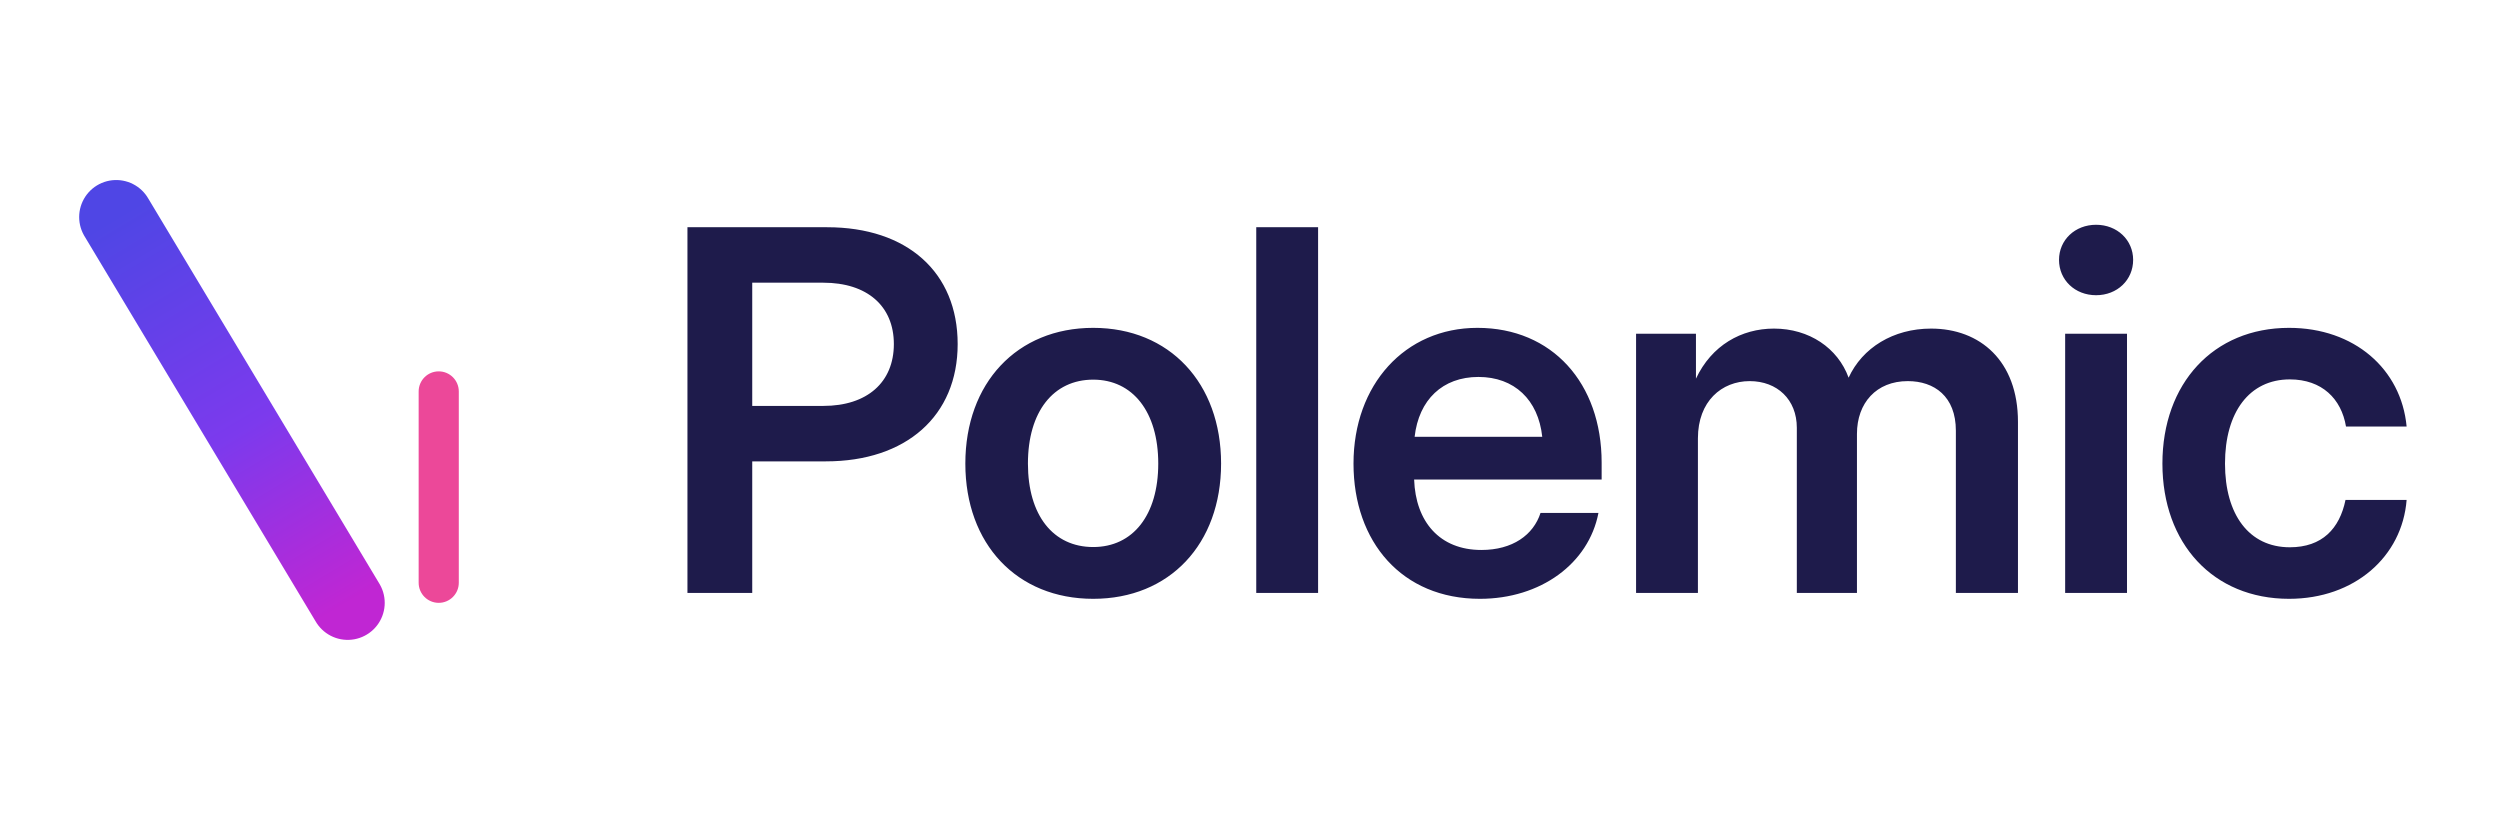
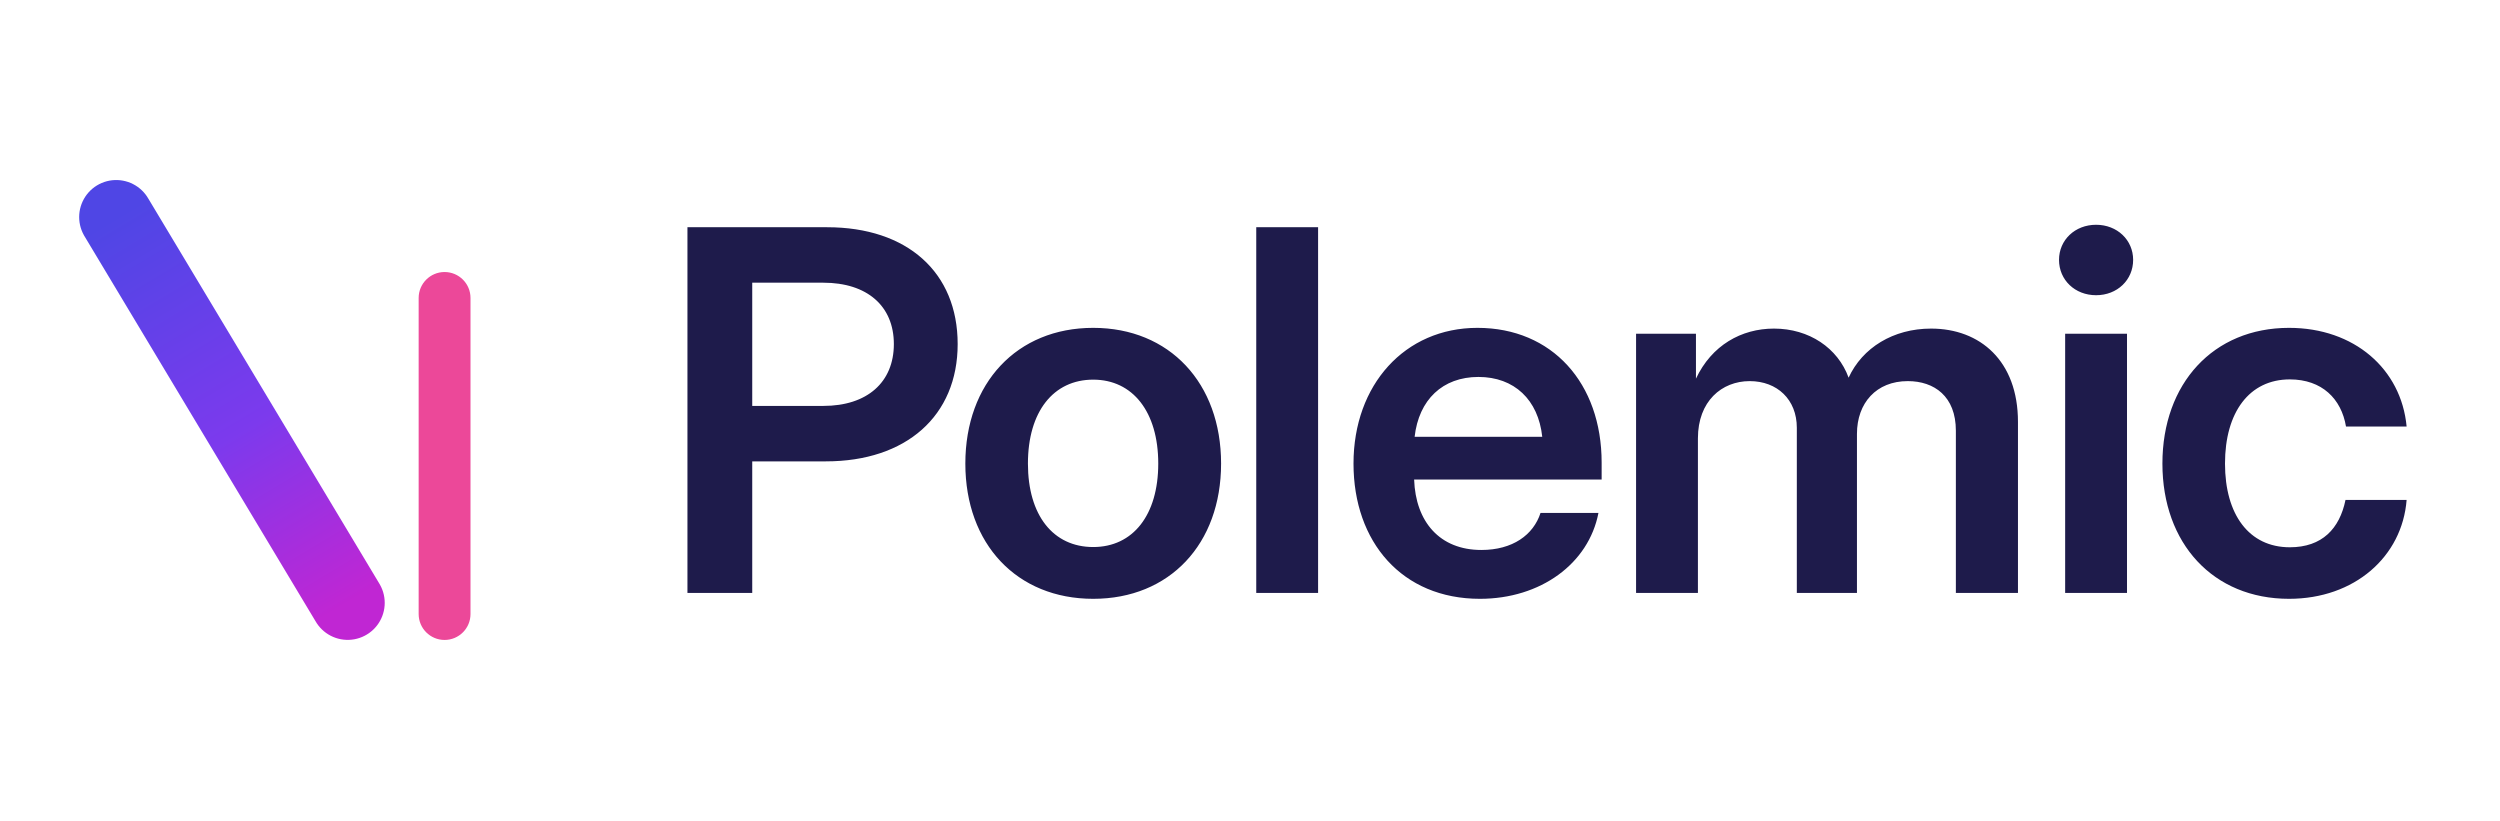
<svg xmlns="http://www.w3.org/2000/svg" viewBox="0 0 378.00 124.00" width="378.00" height="124.00">
  <defs>
    <linearGradient id="g8" gradientUnits="userSpaceOnUse" x1="17.57" y1="32.82" x2="52.57" y2="91.15">
      <stop offset="0" stop-color="#4F46E5" />
      <stop offset="0.55" stop-color="#7C3AED" />
      <stop offset="1" stop-color="#C026D3" />
    </linearGradient>
  </defs>
  <path d="M17.57 32.82 L52.57 91.15" stroke="url(#g8)" stroke-width="11.20" stroke-linecap="round" fill="none" />
-   <rect x="63.30" y="56.15" width="6.07" height="35.00" rx="3.04" fill="#EC4899" />
+   <rect x="63.30" y="41.13" width="7.84" height="55.63" rx="3.92" fill="#EC4899" />
  <path transform="translate(99.34 89.65)" d="M4.602 0.0H14.398V-19.891H25.531C37.666 -19.891 45.459 -26.756 45.459 -37.629C45.459 -48.465 37.852 -55.293 25.717 -55.293H4.602ZM14.398 -28.277V-46.906H25.16C31.766 -46.906 35.811 -43.381 35.811 -37.629C35.811 -31.84 31.766 -28.277 25.16 -28.277ZM65.954 0.891C77.495 0.891 85.288 -7.385 85.288 -19.557C85.288 -31.729 77.495 -40.078 65.954 -40.078C54.413 -40.078 46.62 -31.729 46.62 -19.557C46.62 -7.385 54.413 0.891 65.954 0.891ZM65.954 -6.939C59.905 -6.939 56.083 -11.727 56.083 -19.557C56.083 -27.424 59.942 -32.248 65.954 -32.248C71.928 -32.248 75.788 -27.387 75.788 -19.557C75.788 -11.764 71.965 -6.939 65.954 -6.939ZM99.956 -55.293H90.605V0.0H99.956ZM124.422 0.891C133.588 0.891 140.861 -4.416 142.346 -12.098H133.588C132.512 -8.758 129.357 -6.494 124.644 -6.494C118.336 -6.494 114.699 -10.762 114.476 -17.145H142.828V-19.705C142.828 -31.729 135.332 -40.078 124.051 -40.078C113.066 -40.078 105.31 -31.469 105.31 -19.557C105.31 -7.682 112.658 0.891 124.422 0.891ZM114.551 -23.602C115.182 -29.205 118.781 -32.656 124.199 -32.656C129.617 -32.656 133.254 -29.205 133.848 -23.602ZM148.034 0.0H157.385V-23.379C157.385 -28.982 160.985 -32.025 165.215 -32.025C169.372 -32.025 172.34 -29.242 172.34 -24.975V0.0H181.432V-24.047C181.432 -28.723 184.364 -32.025 189.114 -32.025C193.122 -32.025 196.387 -29.725 196.387 -24.529V0.0H205.776V-25.865C205.776 -35.068 200.061 -39.967 192.639 -39.967C186.924 -39.967 182.249 -37.072 180.17 -32.545C178.538 -37.035 174.196 -39.967 168.889 -39.967C163.954 -39.967 159.463 -37.443 157.088 -32.396V-39.188H148.034ZM212.911 0.0H222.263V-39.188H212.911ZM217.587 -45.014C220.779 -45.014 223.191 -47.314 223.191 -50.357C223.191 -53.363 220.779 -55.664 217.587 -55.664C214.396 -55.664 211.984 -53.363 211.984 -50.357C211.984 -47.314 214.396 -45.014 217.587 -45.014ZM246.765 0.891C256.674 0.891 263.873 -5.492 264.541 -14.064H255.301C254.41 -9.723 251.775 -6.902 246.877 -6.902C240.717 -6.902 237.08 -11.838 237.08 -19.557C237.08 -27.312 240.754 -32.285 246.877 -32.285C251.738 -32.285 254.67 -29.354 255.375 -25.16H264.541C263.724 -33.881 256.599 -40.078 246.765 -40.078C235.299 -40.078 227.617 -31.654 227.617 -19.557C227.617 -7.459 235.299 0.891 246.765 0.891Z" fill="#1E1B4B" />
</svg>
